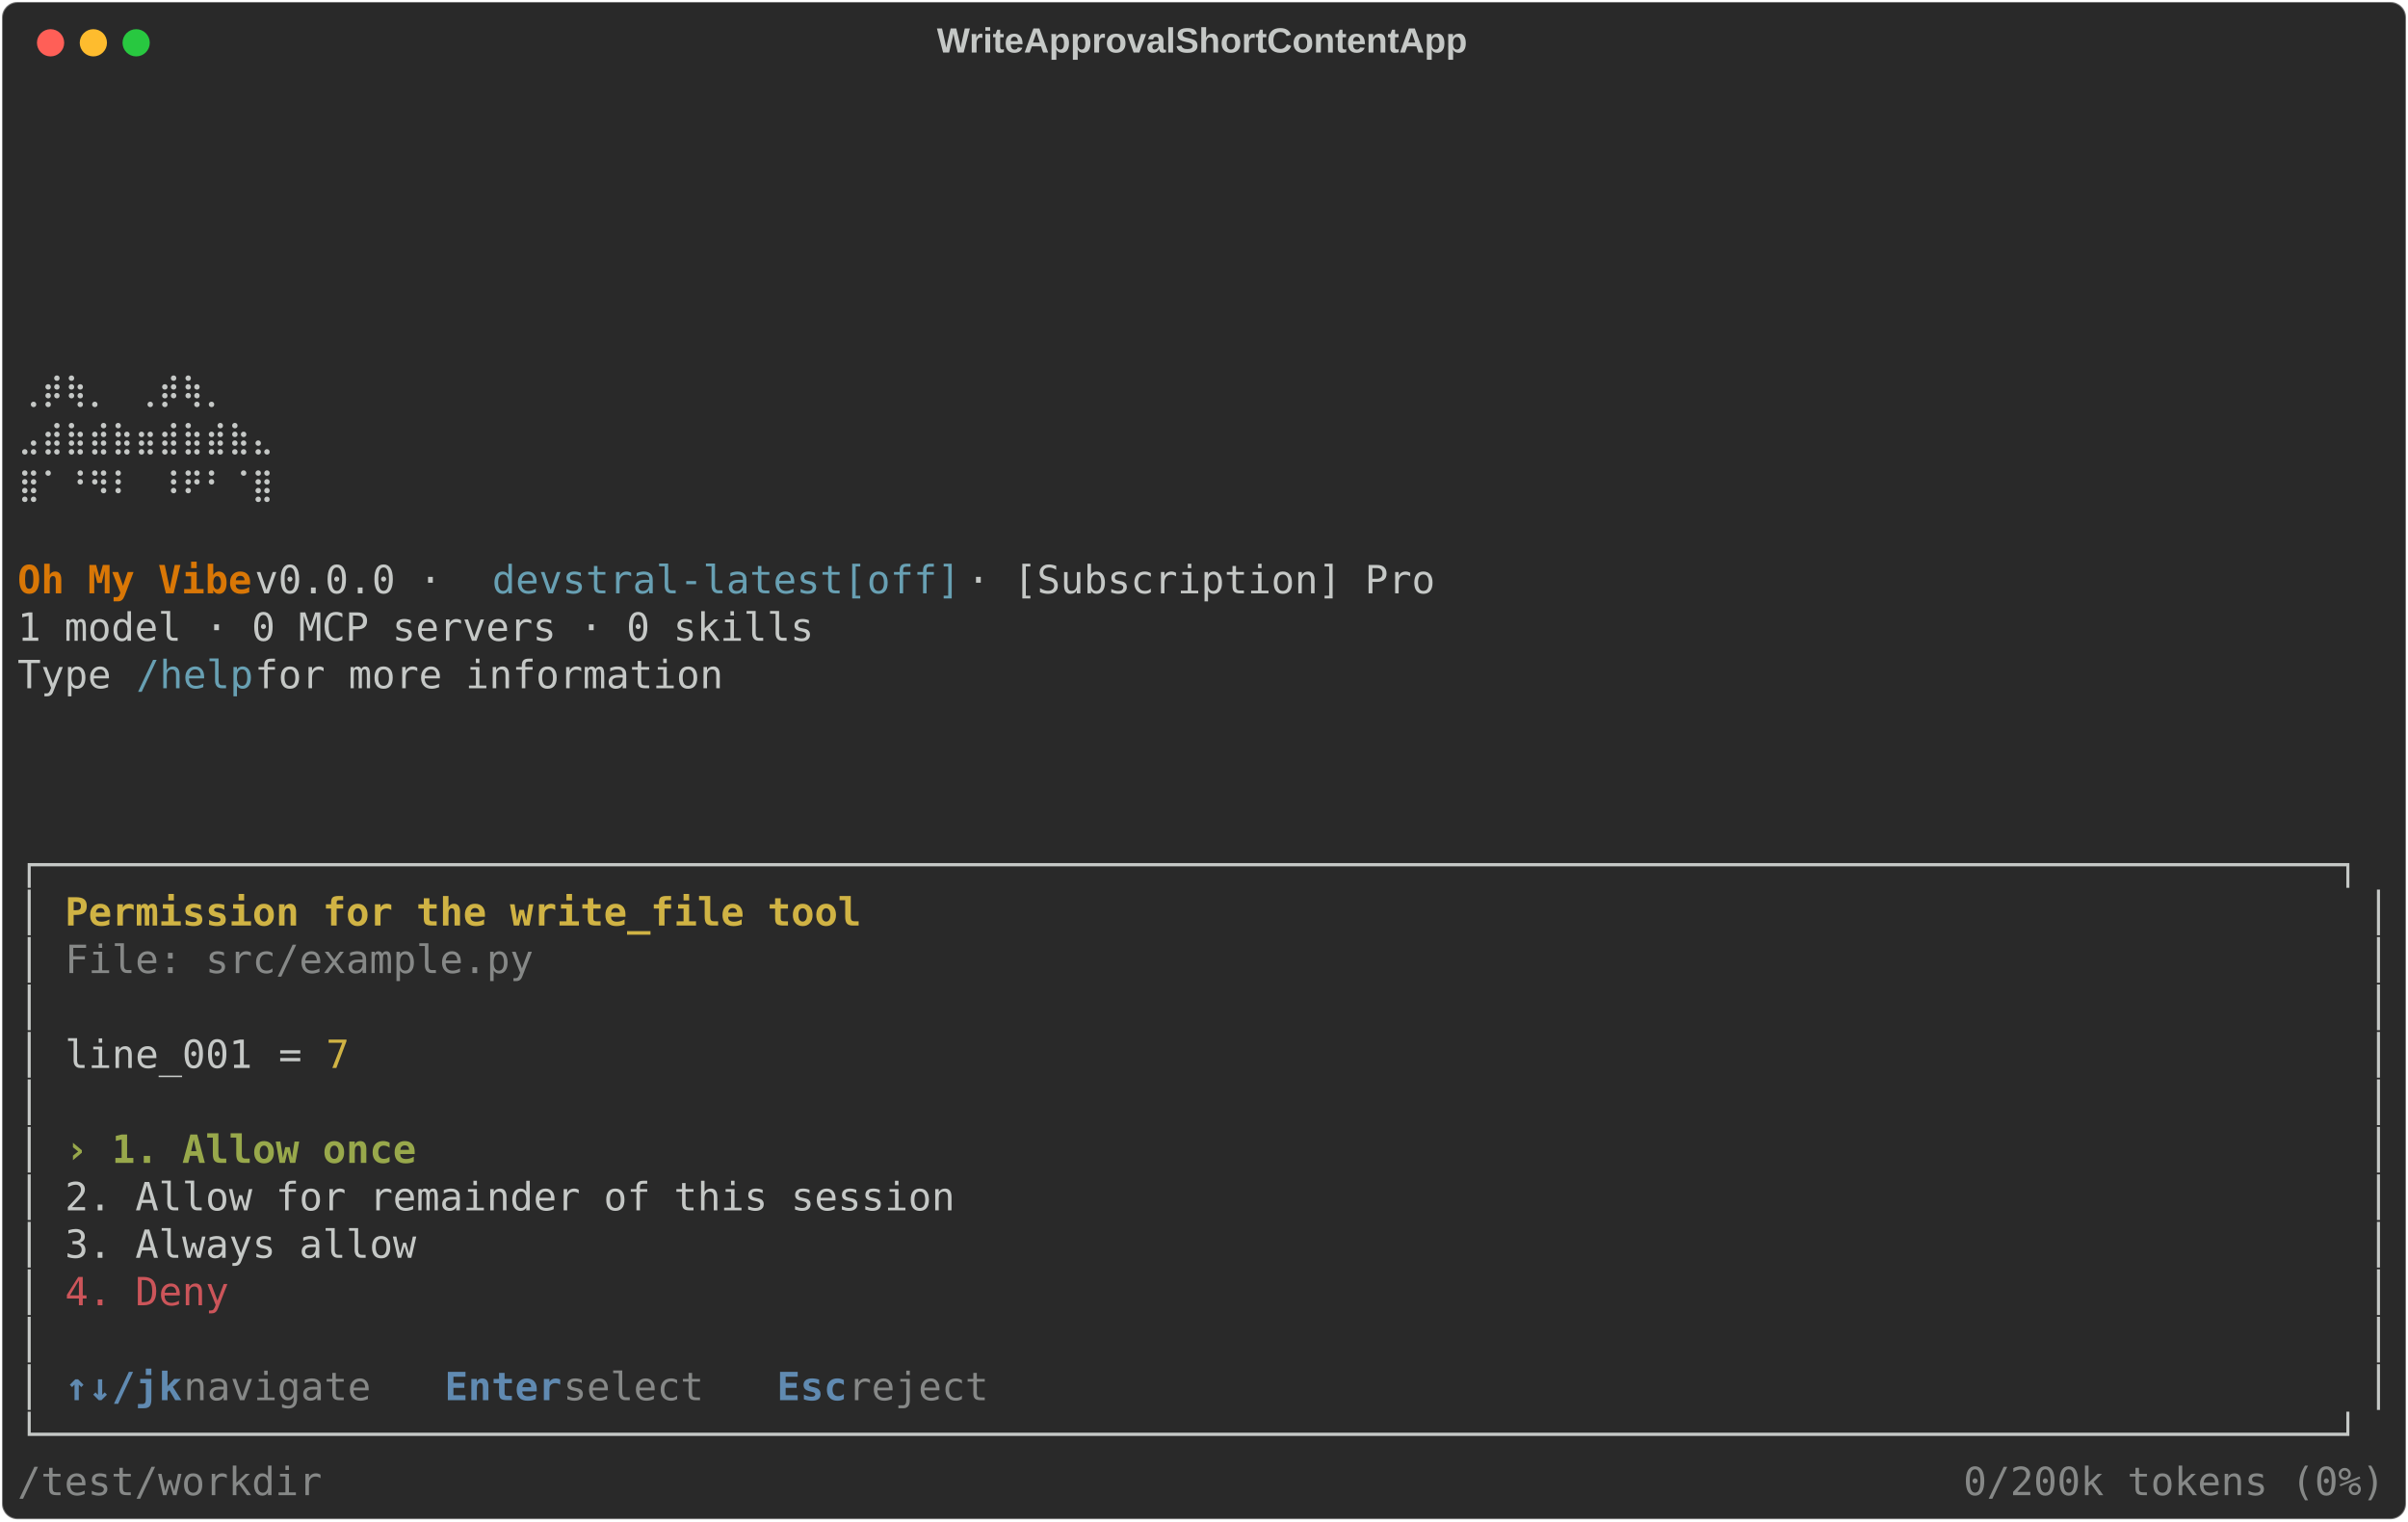
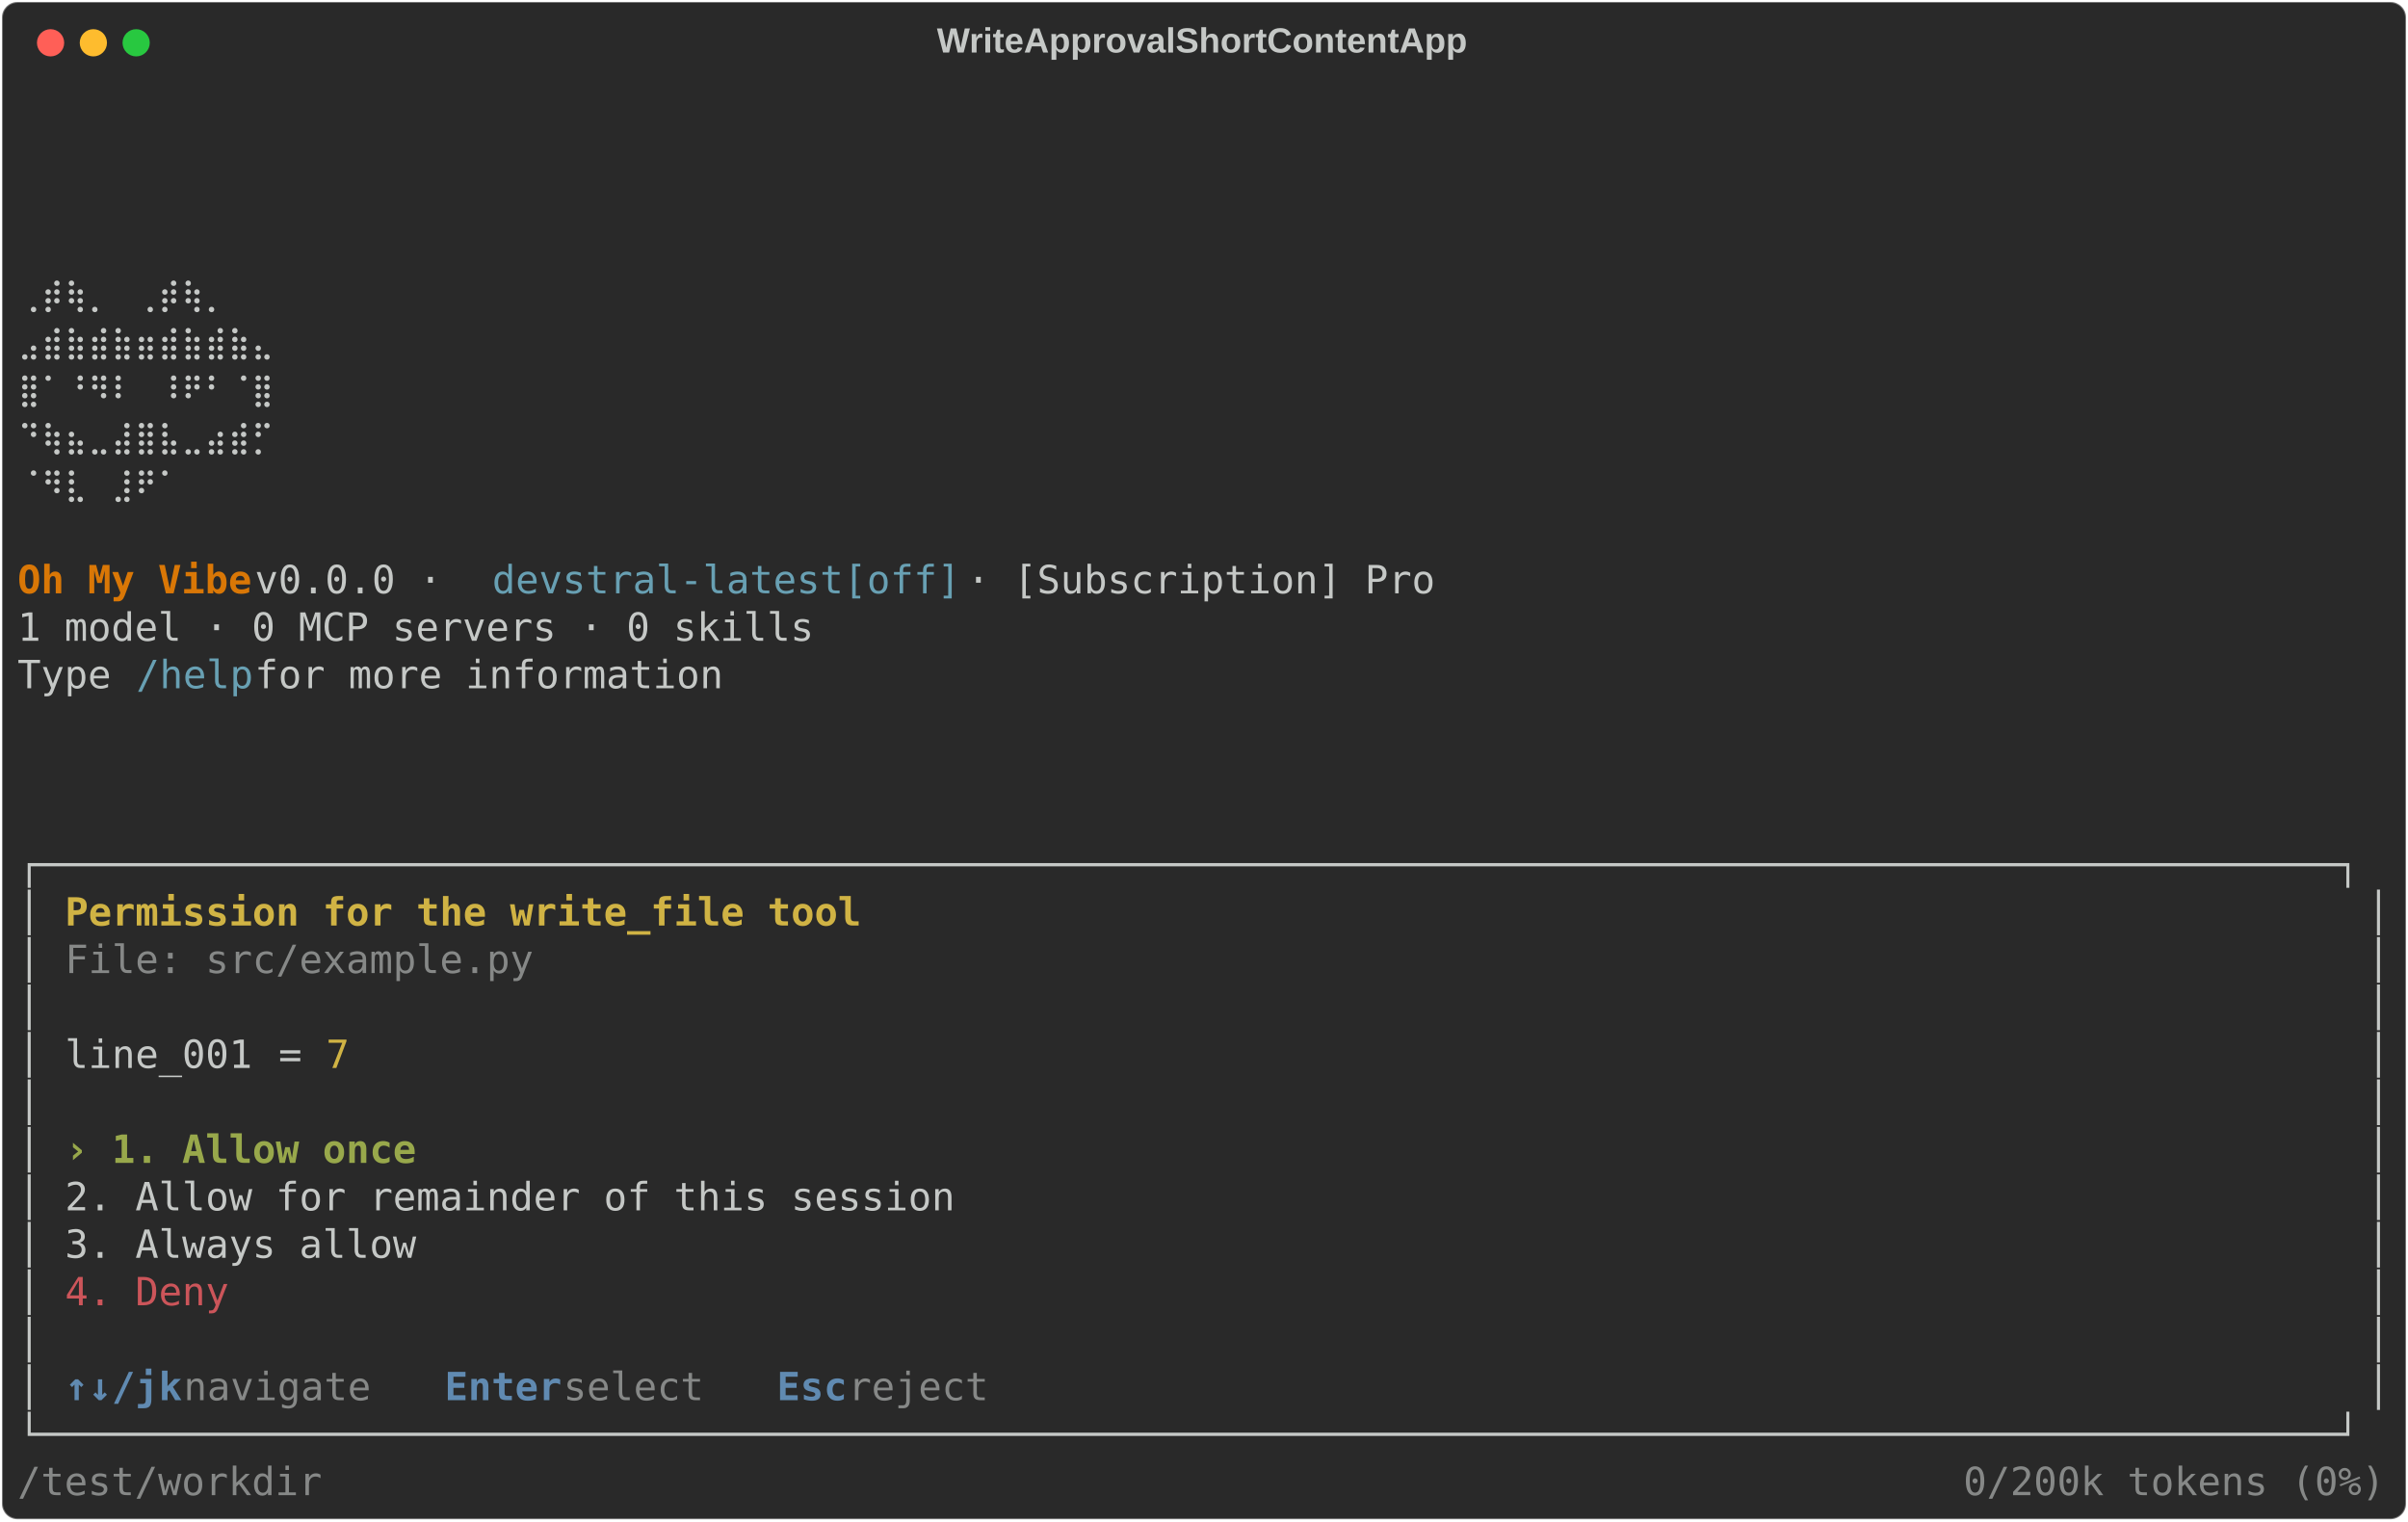
<svg xmlns="http://www.w3.org/2000/svg" class="rich-terminal" viewBox="0 0 1238 782.0">
  <style>

    @font-face {
        font-family: "Fira Code";
        src: local("FiraCode-Regular"),
                url("https://cdnjs.cloudflare.com/ajax/libs/firacode/6.2.0/woff2/FiraCode-Regular.woff2") format("woff2"),
                url("https://cdnjs.cloudflare.com/ajax/libs/firacode/6.2.0/woff/FiraCode-Regular.woff") format("woff");
        font-style: normal;
        font-weight: 400;
    }
    @font-face {
        font-family: "Fira Code";
        src: local("FiraCode-Bold"),
                url("https://cdnjs.cloudflare.com/ajax/libs/firacode/6.2.0/woff2/FiraCode-Bold.woff2") format("woff2"),
                url("https://cdnjs.cloudflare.com/ajax/libs/firacode/6.2.0/woff/FiraCode-Bold.woff") format("woff");
        font-style: bold;
        font-weight: 700;
    }

    .terminal-matrix {
        font-family: Fira Code, monospace;
        font-size: 20px;
        line-height: 24.4px;
        font-variant-east-asian: full-width;
    }

    .terminal-title {
        font-size: 18px;
        font-weight: bold;
        font-family: arial;
    }

    .terminal-r1 { fill: #c5c8c6 }
.terminal-r2 { fill: #d97706;font-weight: bold }
.terminal-r3 { fill: #68a0b3 }
.terminal-r4 { fill: #d0b344;font-weight: bold }
.terminal-r5 { fill: #868887 }
.terminal-r6 { fill: #d0b344 }
.terminal-r7 { fill: #98a84b;font-weight: bold }
.terminal-r8 { fill: #cc555a }
.terminal-r9 { fill: #608ab1;font-weight: bold }
    </style>
  <defs>
    <clipPath id="terminal-clip-terminal">
      <rect x="0" y="0" width="1219.0" height="731.0" />
    </clipPath>
    <clipPath id="terminal-line-0">
      <rect x="0" y="1.5" width="1220" height="24.65" />
    </clipPath>
    <clipPath id="terminal-line-1">
      <rect x="0" y="25.9" width="1220" height="24.65" />
    </clipPath>
    <clipPath id="terminal-line-2">
      <rect x="0" y="50.3" width="1220" height="24.65" />
    </clipPath>
    <clipPath id="terminal-line-3">
      <rect x="0" y="74.7" width="1220" height="24.65" />
    </clipPath>
    <clipPath id="terminal-line-4">
      <rect x="0" y="99.1" width="1220" height="24.65" />
    </clipPath>
    <clipPath id="terminal-line-5">
      <rect x="0" y="123.5" width="1220" height="24.65" />
    </clipPath>
    <clipPath id="terminal-line-6">
      <rect x="0" y="147.9" width="1220" height="24.65" />
    </clipPath>
    <clipPath id="terminal-line-7">
      <rect x="0" y="172.3" width="1220" height="24.65" />
    </clipPath>
    <clipPath id="terminal-line-8">
      <rect x="0" y="196.7" width="1220" height="24.65" />
    </clipPath>
    <clipPath id="terminal-line-9">
      <rect x="0" y="221.1" width="1220" height="24.65" />
    </clipPath>
    <clipPath id="terminal-line-10">
      <rect x="0" y="245.5" width="1220" height="24.65" />
    </clipPath>
    <clipPath id="terminal-line-11">
      <rect x="0" y="269.9" width="1220" height="24.65" />
    </clipPath>
    <clipPath id="terminal-line-12">
      <rect x="0" y="294.3" width="1220" height="24.65" />
    </clipPath>
    <clipPath id="terminal-line-13">
      <rect x="0" y="318.7" width="1220" height="24.65" />
    </clipPath>
    <clipPath id="terminal-line-14">
      <rect x="0" y="343.1" width="1220" height="24.65" />
    </clipPath>
    <clipPath id="terminal-line-15">
      <rect x="0" y="367.5" width="1220" height="24.65" />
    </clipPath>
    <clipPath id="terminal-line-16">
      <rect x="0" y="391.9" width="1220" height="24.65" />
    </clipPath>
    <clipPath id="terminal-line-17">
      <rect x="0" y="416.3" width="1220" height="24.65" />
    </clipPath>
    <clipPath id="terminal-line-18">
      <rect x="0" y="440.7" width="1220" height="24.65" />
    </clipPath>
    <clipPath id="terminal-line-19">
      <rect x="0" y="465.1" width="1220" height="24.65" />
    </clipPath>
    <clipPath id="terminal-line-20">
      <rect x="0" y="489.5" width="1220" height="24.65" />
    </clipPath>
    <clipPath id="terminal-line-21">
      <rect x="0" y="513.9" width="1220" height="24.65" />
    </clipPath>
    <clipPath id="terminal-line-22">
      <rect x="0" y="538.3" width="1220" height="24.65" />
    </clipPath>
    <clipPath id="terminal-line-23">
      <rect x="0" y="562.7" width="1220" height="24.65" />
    </clipPath>
    <clipPath id="terminal-line-24">
      <rect x="0" y="587.1" width="1220" height="24.65" />
    </clipPath>
    <clipPath id="terminal-line-25">
      <rect x="0" y="611.5" width="1220" height="24.65" />
    </clipPath>
    <clipPath id="terminal-line-26">
      <rect x="0" y="635.9" width="1220" height="24.65" />
    </clipPath>
    <clipPath id="terminal-line-27">
      <rect x="0" y="660.3" width="1220" height="24.65" />
    </clipPath>
    <clipPath id="terminal-line-28">
      <rect x="0" y="684.7" width="1220" height="24.65" />
    </clipPath>
  </defs>
  <rect fill="#292929" stroke="rgba(255,255,255,0.35)" stroke-width="1" x="1" y="1" width="1236" height="780" rx="8" />
  <text class="terminal-title" fill="#c5c8c6" text-anchor="middle" x="618" y="27">WriteApprovalShortContentApp</text>
  <g transform="translate(26,22)">
    <circle cx="0" cy="0" r="7" fill="#ff5f57" />
    <circle cx="22" cy="0" r="7" fill="#febc2e" />
    <circle cx="44" cy="0" r="7" fill="#28c840" />
  </g>
  <g transform="translate(9, 41)" clip-path="url(#terminal-clip-terminal)">
    <g class="terminal-matrix">
      <text class="terminal-r1" x="1220" y="20" textLength="12.2" clip-path="url(#terminal-line-0)">
</text>
      <text class="terminal-r1" x="1220" y="44.4" textLength="12.2" clip-path="url(#terminal-line-1)">
</text>
      <text class="terminal-r1" x="1220" y="68.8" textLength="12.2" clip-path="url(#terminal-line-2)">
</text>
      <text class="terminal-r1" x="1220" y="93.2" textLength="12.2" clip-path="url(#terminal-line-3)">
</text>
+       <text class="terminal-r1" x="0" y="117.6" textLength="146.4" clip-path="url(#terminal-line-4)"> ⢀⡾⢷⡀ ⢀⡾⢷⡀  </text>
      <text class="terminal-r1" x="1220" y="117.6" textLength="12.2" clip-path="url(#terminal-line-4)">
</text>
+       <text class="terminal-r1" x="0" y="142" textLength="146.4" clip-path="url(#terminal-line-5)">⣠⣾⣷⣾⣷⣶⣾⣷⣾⣷⣄ </text>
      <text class="terminal-r1" x="1220" y="142" textLength="12.2" clip-path="url(#terminal-line-5)">
</text>
-       <text class="terminal-r1" x="0" y="166.4" textLength="146.4" clip-path="url(#terminal-line-6)"> ⢀⡾⢷⡀ ⢀⡾⢷⡀  </text>
+       <text class="terminal-r1" x="0" y="166.4" textLength="146.4" clip-path="url(#terminal-line-6)">⣿⠁⠘⠻⠇ ⠸⠟⠃⠈⣿ </text>
      <text class="terminal-r1" x="1220" y="166.4" textLength="12.2" clip-path="url(#terminal-line-6)">
</text>
-       <text class="terminal-r1" x="0" y="190.8" textLength="146.4" clip-path="url(#terminal-line-7)">⣠⣾⣷⣾⣷⣶⣾⣷⣾⣷⣄ </text>
+       <text class="terminal-r1" x="0" y="190.8" textLength="146.4" clip-path="url(#terminal-line-7)">⠙⢷⣦⣀⣼⣿⣧⣀⣴⣾⡋ </text>
      <text class="terminal-r1" x="1220" y="190.8" textLength="12.2" clip-path="url(#terminal-line-7)">
</text>
-       <text class="terminal-r1" x="0" y="215.2" textLength="146.4" clip-path="url(#terminal-line-8)">⣿⠁⠘⠻⠇ ⠸⠟⠃⠈⣿ </text>
+       <text class="terminal-r1" x="0" y="215.2" textLength="146.4" clip-path="url(#terminal-line-8)">  ⠈⠻⣇ ⣸⠟⠁   </text>
      <text class="terminal-r1" x="1220" y="215.2" textLength="12.2" clip-path="url(#terminal-line-8)">
</text>
      <text class="terminal-r1" x="1220" y="239.6" textLength="12.2" clip-path="url(#terminal-line-9)">
</text>
      <text class="terminal-r2" x="0" y="264" textLength="122" clip-path="url(#terminal-line-10)">Oh My Vibe</text>
      <text class="terminal-r1" x="122" y="264" textLength="122" clip-path="url(#terminal-line-10)"> v0.0.0 · </text>
      <text class="terminal-r3" x="244" y="264" textLength="244" clip-path="url(#terminal-line-10)">devstral-latest[off]</text>
      <text class="terminal-r1" x="488" y="264" textLength="256.2" clip-path="url(#terminal-line-10)"> · [Subscription] Pro</text>
      <text class="terminal-r1" x="1220" y="264" textLength="12.2" clip-path="url(#terminal-line-10)">
</text>
      <text class="terminal-r1" x="0" y="288.4" textLength="414.8" clip-path="url(#terminal-line-11)">1 model · 0 MCP servers · 0 skills</text>
      <text class="terminal-r1" x="1220" y="288.4" textLength="12.2" clip-path="url(#terminal-line-11)">
</text>
      <text class="terminal-r1" x="0" y="312.8" textLength="61" clip-path="url(#terminal-line-12)">Type </text>
      <text class="terminal-r3" x="61" y="312.8" textLength="61" clip-path="url(#terminal-line-12)">/help</text>
      <text class="terminal-r1" x="122" y="312.8" textLength="256.2" clip-path="url(#terminal-line-12)"> for more information</text>
      <text class="terminal-r1" x="1220" y="312.8" textLength="12.2" clip-path="url(#terminal-line-12)">
</text>
      <text class="terminal-r1" x="1220" y="337.2" textLength="12.2" clip-path="url(#terminal-line-13)">
</text>
      <text class="terminal-r1" x="1220" y="361.6" textLength="12.2" clip-path="url(#terminal-line-14)">
</text>
      <text class="terminal-r1" x="1220" y="386" textLength="12.2" clip-path="url(#terminal-line-15)">
</text>
      <text class="terminal-r1" x="0" y="410.4" textLength="1220" clip-path="url(#terminal-line-16)">┌──────────────────────────────────────────────────────────────────────────────────────────────────┐</text>
      <text class="terminal-r1" x="1220" y="410.4" textLength="12.2" clip-path="url(#terminal-line-16)">
</text>
      <text class="terminal-r1" x="0" y="434.8" textLength="12.2" clip-path="url(#terminal-line-17)">│</text>
      <text class="terminal-r4" x="24.4" y="434.8" textLength="414.8" clip-path="url(#terminal-line-17)">Permission for the write_file tool</text>
      <text class="terminal-r1" x="1207.8" y="434.8" textLength="12.2" clip-path="url(#terminal-line-17)">│</text>
      <text class="terminal-r1" x="1220" y="434.8" textLength="12.2" clip-path="url(#terminal-line-17)">
</text>
      <text class="terminal-r1" x="0" y="459.2" textLength="12.2" clip-path="url(#terminal-line-18)">│</text>
      <text class="terminal-r5" x="24.4" y="459.2" textLength="244" clip-path="url(#terminal-line-18)">File: src/example.py</text>
      <text class="terminal-r1" x="1207.8" y="459.2" textLength="12.2" clip-path="url(#terminal-line-18)">│</text>
      <text class="terminal-r1" x="1220" y="459.2" textLength="12.2" clip-path="url(#terminal-line-18)">
</text>
      <text class="terminal-r1" x="0" y="483.6" textLength="12.2" clip-path="url(#terminal-line-19)">│</text>
      <text class="terminal-r1" x="1207.8" y="483.6" textLength="12.2" clip-path="url(#terminal-line-19)">│</text>
      <text class="terminal-r1" x="1220" y="483.6" textLength="12.2" clip-path="url(#terminal-line-19)">
</text>
      <text class="terminal-r1" x="0" y="508" textLength="12.2" clip-path="url(#terminal-line-20)">│</text>
      <text class="terminal-r1" x="24.4" y="508" textLength="97.6" clip-path="url(#terminal-line-20)">line_001</text>
      <text class="terminal-r1" x="134.2" y="508" textLength="12.2" clip-path="url(#terminal-line-20)">=</text>
      <text class="terminal-r6" x="158.6" y="508" textLength="12.2" clip-path="url(#terminal-line-20)">7</text>
      <text class="terminal-r1" x="1207.8" y="508" textLength="12.2" clip-path="url(#terminal-line-20)">│</text>
      <text class="terminal-r1" x="1220" y="508" textLength="12.2" clip-path="url(#terminal-line-20)">
</text>
      <text class="terminal-r1" x="0" y="532.4" textLength="12.2" clip-path="url(#terminal-line-21)">│</text>
      <text class="terminal-r1" x="1207.8" y="532.4" textLength="12.2" clip-path="url(#terminal-line-21)">│</text>
      <text class="terminal-r1" x="1220" y="532.4" textLength="12.2" clip-path="url(#terminal-line-21)">
</text>
      <text class="terminal-r1" x="0" y="556.8" textLength="12.2" clip-path="url(#terminal-line-22)">│</text>
      <text class="terminal-r7" x="24.4" y="556.8" textLength="183" clip-path="url(#terminal-line-22)">› 1. Allow once</text>
      <text class="terminal-r1" x="1207.8" y="556.8" textLength="12.2" clip-path="url(#terminal-line-22)">│</text>
      <text class="terminal-r1" x="1220" y="556.8" textLength="12.2" clip-path="url(#terminal-line-22)">
</text>
      <text class="terminal-r1" x="0" y="581.2" textLength="12.2" clip-path="url(#terminal-line-23)">│</text>
      <text class="terminal-r1" x="24.4" y="581.2" textLength="488" clip-path="url(#terminal-line-23)">  2. Allow for remainder of this session</text>
      <text class="terminal-r1" x="1207.8" y="581.2" textLength="12.2" clip-path="url(#terminal-line-23)">│</text>
      <text class="terminal-r1" x="1220" y="581.2" textLength="12.2" clip-path="url(#terminal-line-23)">
</text>
      <text class="terminal-r1" x="0" y="605.6" textLength="12.2" clip-path="url(#terminal-line-24)">│</text>
      <text class="terminal-r1" x="24.4" y="605.6" textLength="207.4" clip-path="url(#terminal-line-24)">  3. Always allow</text>
      <text class="terminal-r1" x="1207.8" y="605.6" textLength="12.2" clip-path="url(#terminal-line-24)">│</text>
      <text class="terminal-r1" x="1220" y="605.6" textLength="12.2" clip-path="url(#terminal-line-24)">
</text>
      <text class="terminal-r1" x="0" y="630" textLength="12.2" clip-path="url(#terminal-line-25)">│</text>
      <text class="terminal-r8" x="24.4" y="630" textLength="109.8" clip-path="url(#terminal-line-25)">  4. Deny</text>
      <text class="terminal-r1" x="1207.8" y="630" textLength="12.2" clip-path="url(#terminal-line-25)">│</text>
      <text class="terminal-r1" x="1220" y="630" textLength="12.2" clip-path="url(#terminal-line-25)">
</text>
      <text class="terminal-r1" x="0" y="654.4" textLength="12.2" clip-path="url(#terminal-line-26)">│</text>
      <text class="terminal-r1" x="1207.8" y="654.4" textLength="12.2" clip-path="url(#terminal-line-26)">│</text>
      <text class="terminal-r1" x="1220" y="654.4" textLength="12.2" clip-path="url(#terminal-line-26)">
</text>
      <text class="terminal-r1" x="0" y="678.8" textLength="12.2" clip-path="url(#terminal-line-27)">│</text>
      <text class="terminal-r9" x="24.4" y="678.8" textLength="61" clip-path="url(#terminal-line-27)">↑↓/jk</text>
      <text class="terminal-r5" x="85.4" y="678.8" textLength="134.2" clip-path="url(#terminal-line-27)"> navigate  </text>
      <text class="terminal-r9" x="219.6" y="678.8" textLength="61" clip-path="url(#terminal-line-27)">Enter</text>
      <text class="terminal-r5" x="280.6" y="678.8" textLength="109.8" clip-path="url(#terminal-line-27)"> select  </text>
      <text class="terminal-r9" x="390.4" y="678.8" textLength="36.6" clip-path="url(#terminal-line-27)">Esc</text>
      <text class="terminal-r5" x="427" y="678.8" textLength="85.4" clip-path="url(#terminal-line-27)"> reject</text>
      <text class="terminal-r1" x="1207.8" y="678.8" textLength="12.2" clip-path="url(#terminal-line-27)">│</text>
      <text class="terminal-r1" x="1220" y="678.8" textLength="12.2" clip-path="url(#terminal-line-27)">
</text>
      <text class="terminal-r1" x="0" y="703.2" textLength="1220" clip-path="url(#terminal-line-28)">└──────────────────────────────────────────────────────────────────────────────────────────────────┘</text>
      <text class="terminal-r1" x="1220" y="703.2" textLength="12.2" clip-path="url(#terminal-line-28)">
</text>
      <text class="terminal-r5" x="0" y="727.6" textLength="158.6" clip-path="url(#terminal-line-29)">/test/workdir</text>
      <text class="terminal-r5" x="1000.4" y="727.6" textLength="219.6" clip-path="url(#terminal-line-29)">0/200k tokens (0%)</text>
    </g>
  </g>
</svg>
